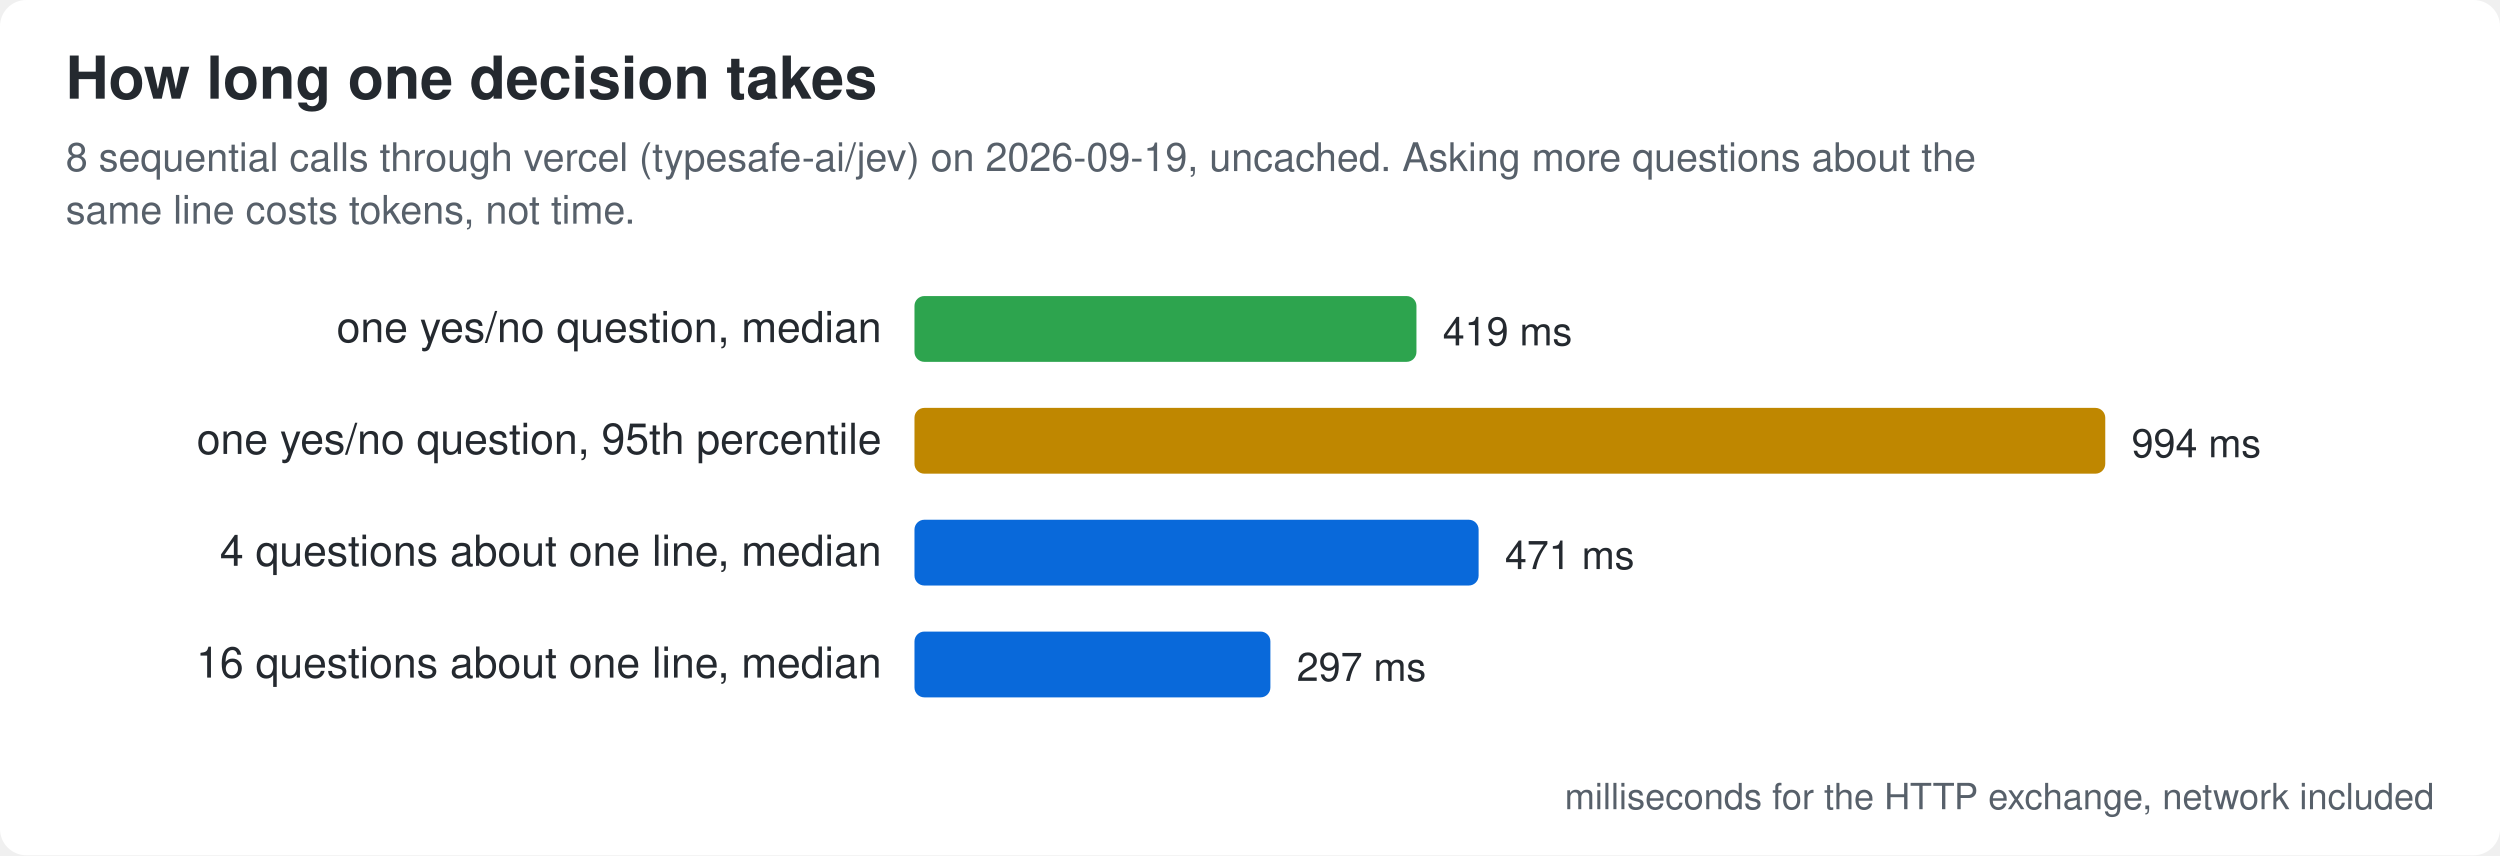
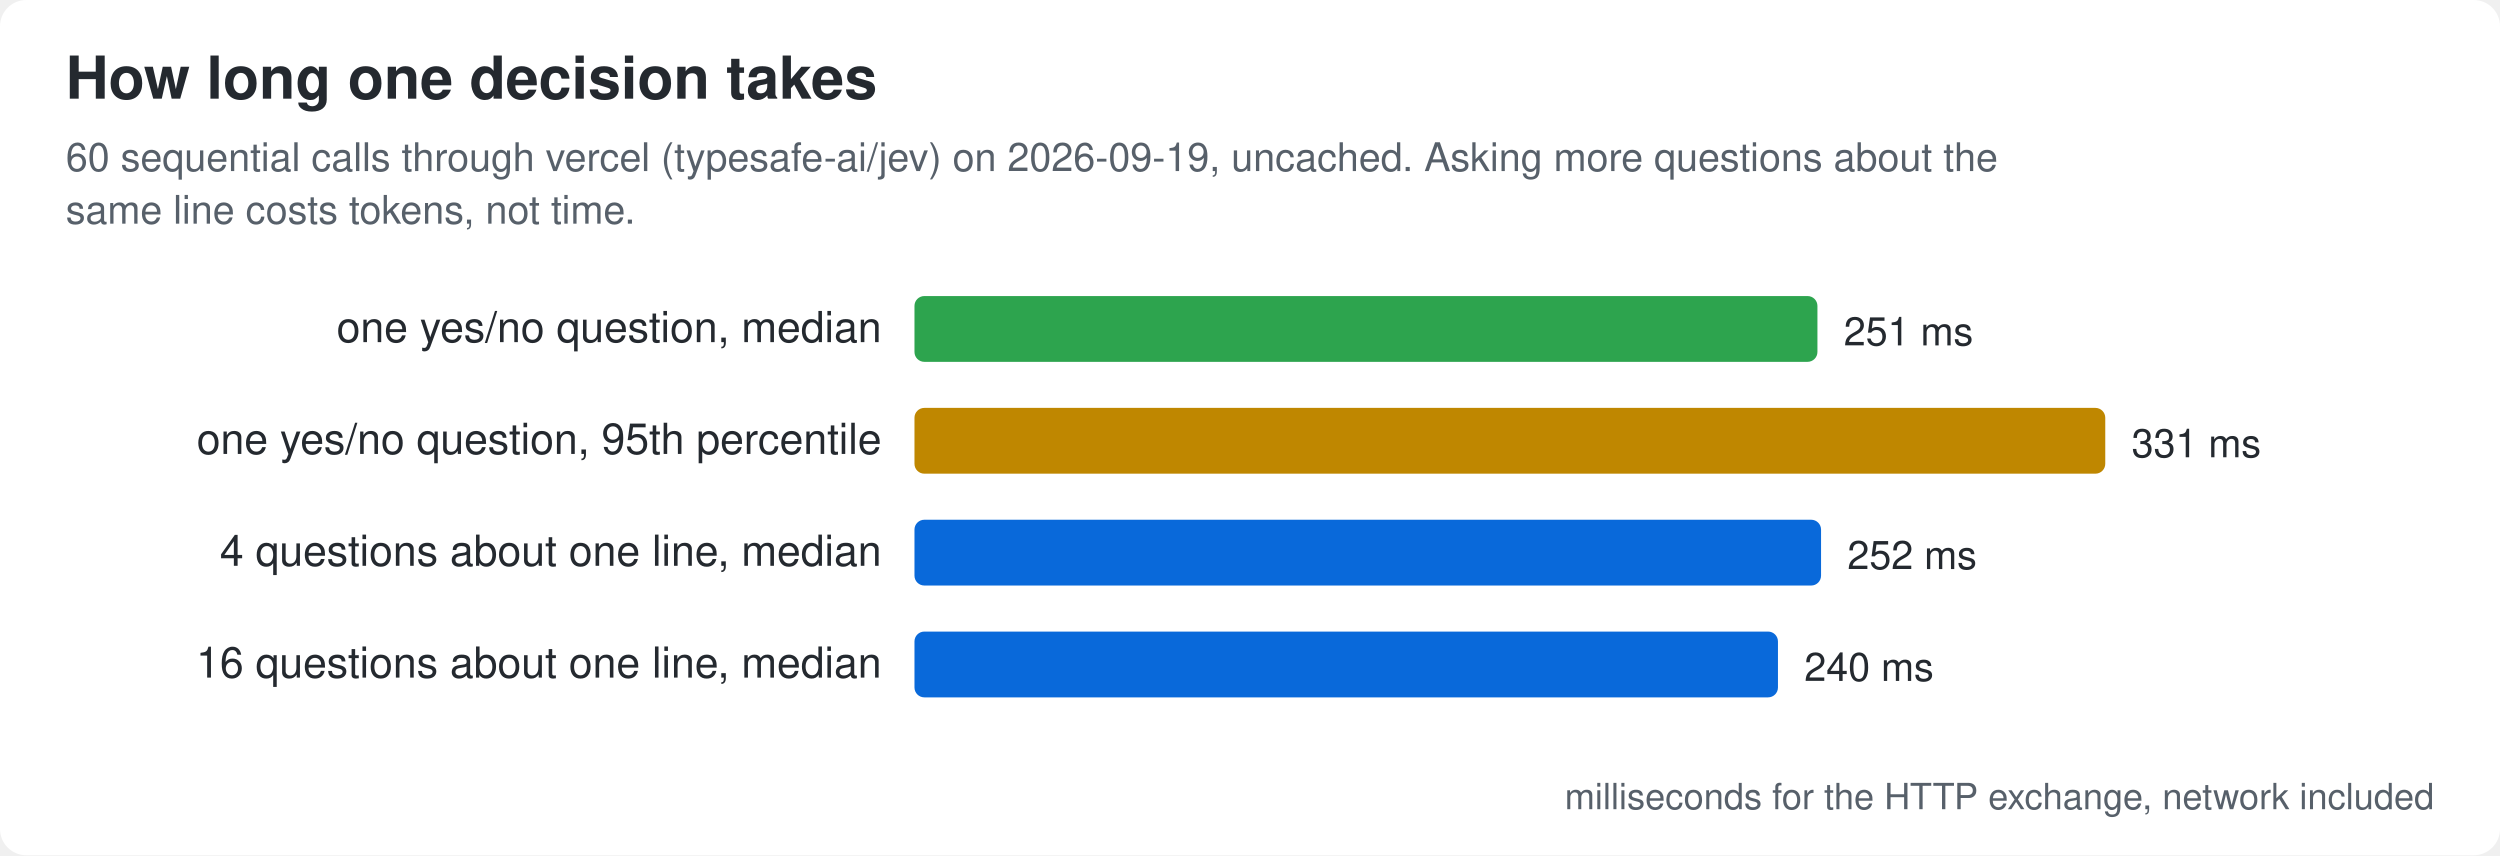
<svg xmlns="http://www.w3.org/2000/svg" width="760" height="260" viewBox="0 0 760 260" font-family="-apple-system, Segoe UI, Helvetica, Arial, sans-serif">
  <rect width="760" height="260" fill="white" rx="8" />
  <text x="20" y="30" font-size="18" font-weight="600" fill="#24292f">How long one decision takes</text>
-   <text x="20" y="52" font-size="12" fill="#57606a">8 sequential calls through vercel (typesafe-ai/jev) on 2026-09-19, uncached. Asking more questions about the</text>
+   <text x="20" y="52" font-size="12" fill="#57606a">60 sequential calls through vercel (typesafe-ai/jev) on 2026-09-19, uncached. Asking more questions about the</text>
  <text x="20" y="68" font-size="12" fill="#57606a">same line costs tokens, not time.</text>
  <text x="268" y="104" font-size="13" fill="#24292f" text-anchor="end">one yes/no question, median</text>
-   <rect x="278" y="90" width="152.6" height="20" rx="3" fill="#2da44e" />
-   <text x="438.6" y="105" font-size="12" fill="#24292f">419 ms</text>
+   <rect x="278" y="90" width="274.5" height="20" rx="3" fill="#2da44e" />
+   <text x="560.5" y="105" font-size="12" fill="#24292f">251 ms</text>
  <text x="268" y="138" font-size="13" fill="#24292f" text-anchor="end">one yes/no question, 95th percentile</text>
  <rect x="278" y="124" width="362.0" height="20" rx="3" fill="#bf8700" />
-   <text x="648.0" y="139" font-size="12" fill="#24292f">994 ms</text>
+   <text x="648.0" y="139" font-size="12" fill="#24292f">331 ms</text>
  <text x="268" y="172" font-size="13" fill="#24292f" text-anchor="end">4 questions about one line, median</text>
-   <rect x="278" y="158" width="171.5" height="20" rx="3" fill="#0969da" />
-   <text x="457.5" y="173" font-size="12" fill="#24292f">471 ms</text>
+   <rect x="278" y="158" width="275.6" height="20" rx="3" fill="#0969da" />
+   <text x="561.6" y="173" font-size="12" fill="#24292f">252 ms</text>
  <text x="268" y="206" font-size="13" fill="#24292f" text-anchor="end">16 questions about one line, median</text>
-   <rect x="278" y="192" width="108.2" height="20" rx="3" fill="#0969da" />
-   <text x="394.2" y="207" font-size="12" fill="#24292f">297 ms</text>
+   <rect x="278" y="192" width="262.5" height="20" rx="3" fill="#0969da" />
+   <text x="548.5" y="207" font-size="12" fill="#24292f">240 ms</text>
  <text x="740" y="246" font-size="11" fill="#57606a" text-anchor="end">milliseconds for the HTTP exchange, network included</text>
</svg>
